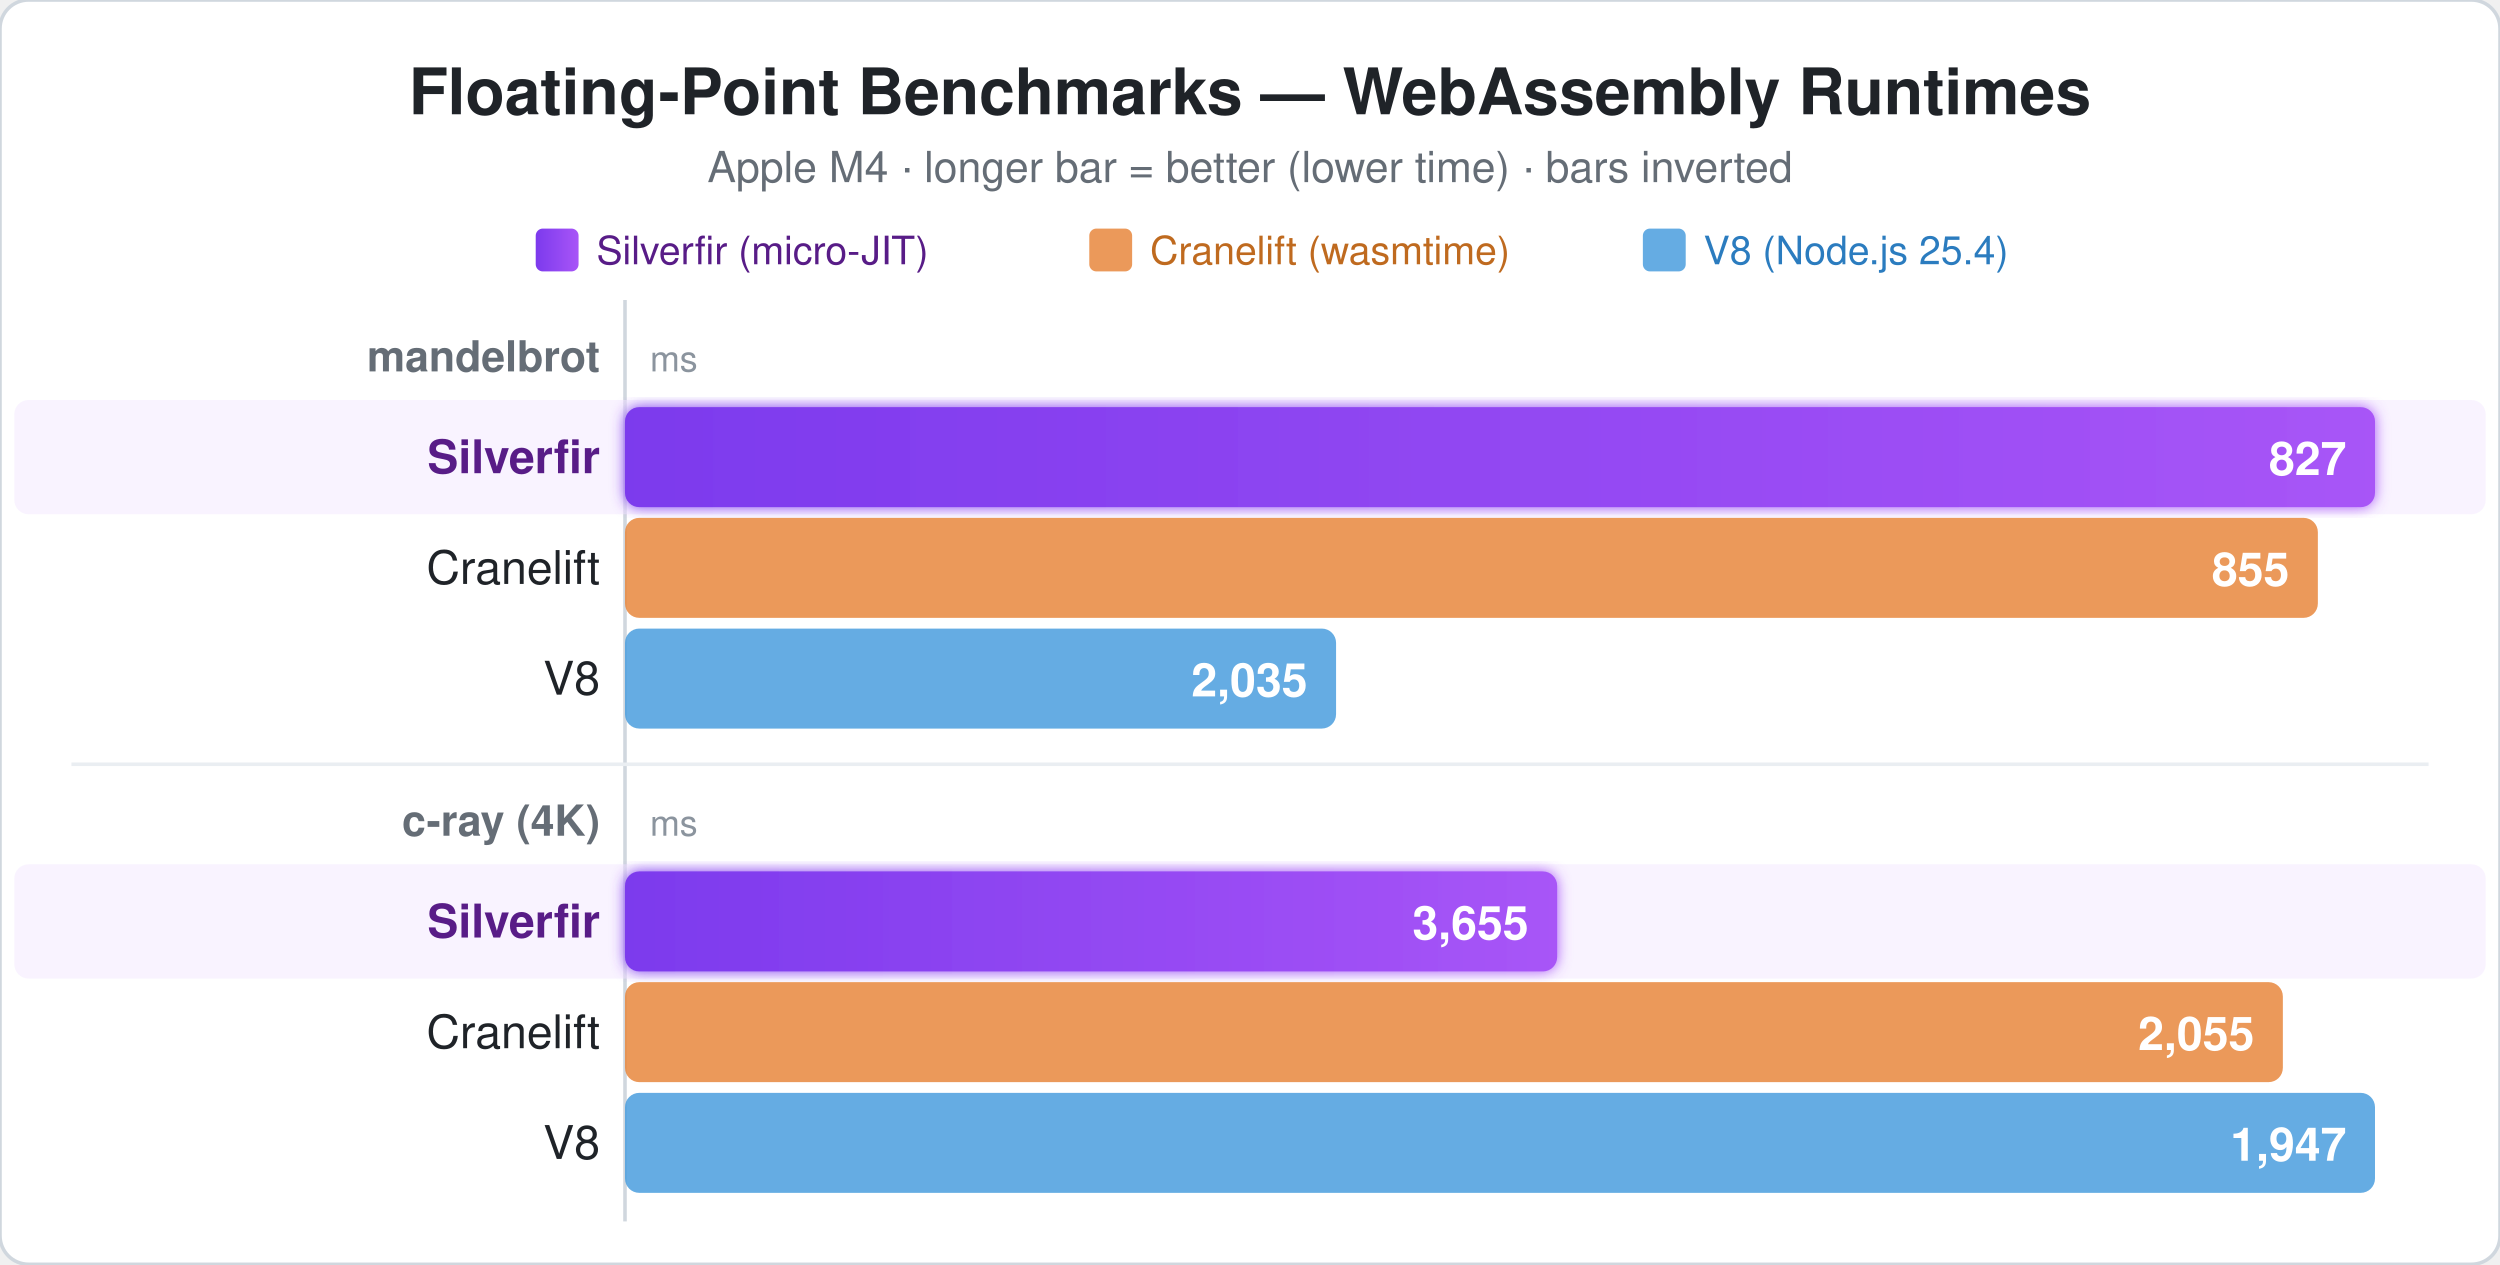
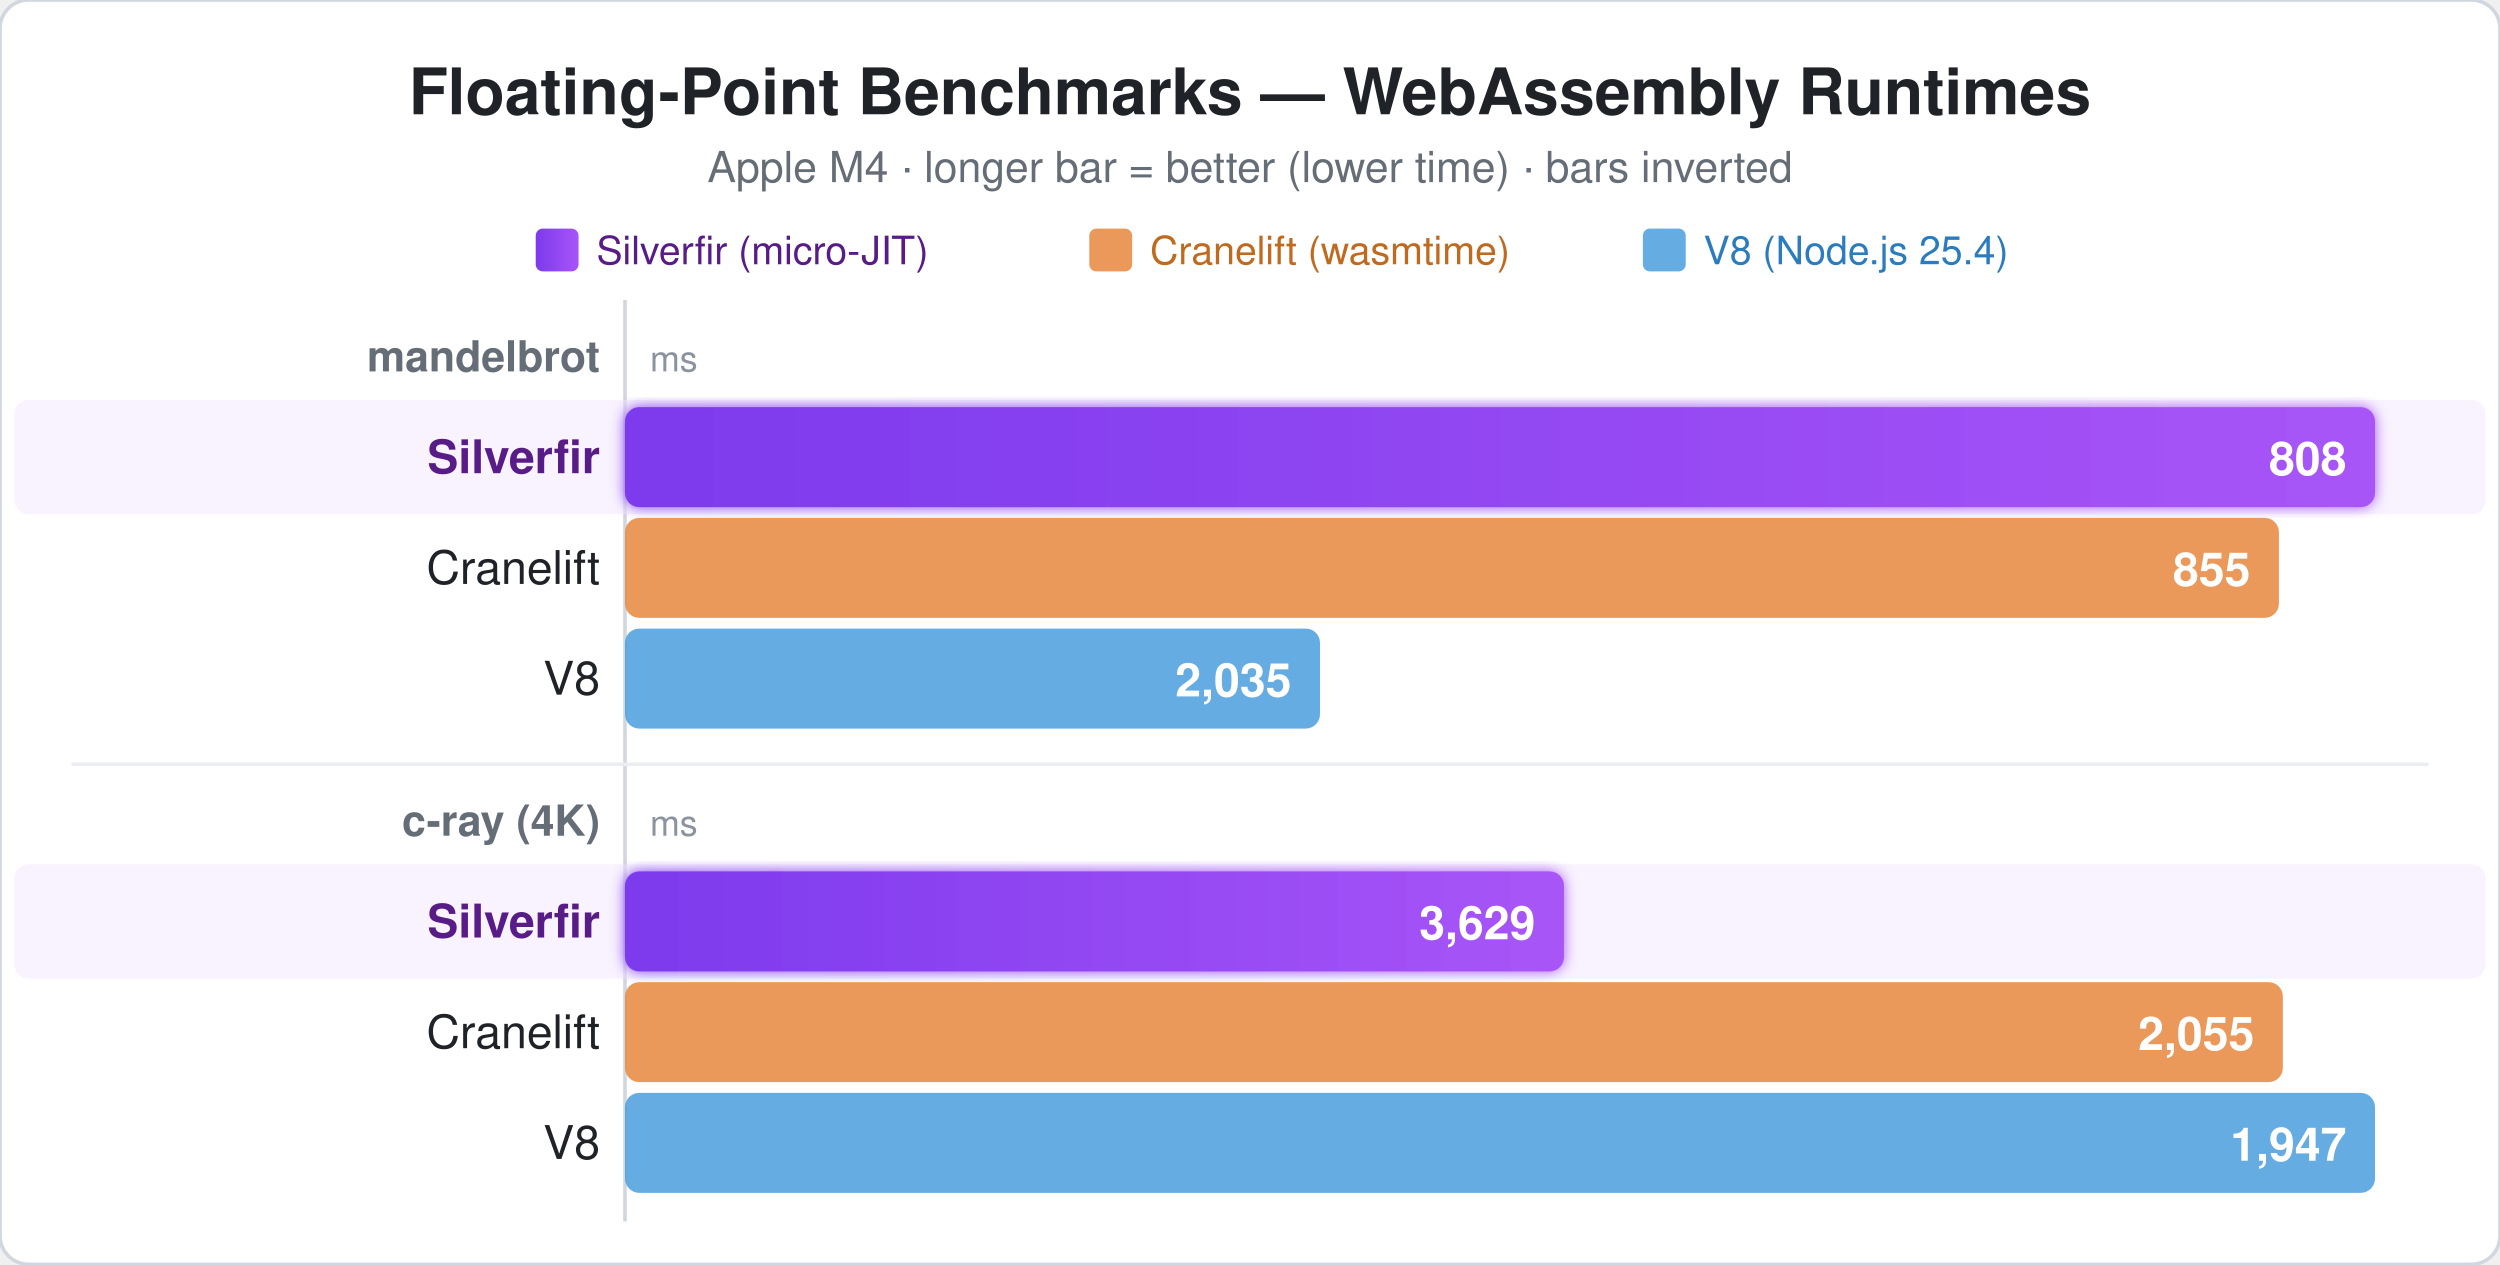
<svg xmlns="http://www.w3.org/2000/svg" role="img" viewBox="0 0 700 354" width="700" height="354">
  <defs>
    <linearGradient id="hlGrad" x1="0" y1="0" x2="1" y2="0">
      <stop offset="0%" stop-color="#7c3aed" />
      <stop offset="100%" stop-color="#a855f7" />
    </linearGradient>
    <filter id="glow">
      <feGaussianBlur stdDeviation="2" result="blur" />
      <feMerge>
        <feMergeNode in="blur" />
        <feMergeNode in="SourceGraphic" />
      </feMerge>
    </filter>
  </defs>
  <rect width="700" height="354" rx="8" ry="8" fill="#ffffff" stroke="#d0d7de" stroke-width="1" />
  <text x="350.0" y="32" text-anchor="middle" fill="#1f2328" font-family="Segoe UI,Helvetica,Arial,sans-serif" font-size="18" font-weight="600">Floating-Point Benchmarks — WebAssembly Runtimes</text>
  <text x="350.0" y="51" text-anchor="middle" fill="#656d76" font-family="Segoe UI,Helvetica,Arial,sans-serif" font-size="12">Apple M4  ·  longer bar = better (lower time)  ·  bars inverted</text>
  <rect x="150.0" y="64" width="12" height="12" rx="2" fill="url(#hlGrad)" />
  <text x="167.0" y="74" fill="#581c87" font-family="Segoe UI,Helvetica,Arial,sans-serif" font-size="11">Silverfir (micro-JIT)</text>
  <rect x="305.0" y="64" width="12" height="12" rx="2" fill="#e8873d" opacity="0.85" />
  <text x="322.0" y="74" fill="#bf6a1f" font-family="Segoe UI,Helvetica,Arial,sans-serif" font-size="11">Cranelift (wasmtime)</text>
  <rect x="460.0" y="64" width="12" height="12" rx="2" fill="#4a9ede" opacity="0.85" />
  <text x="477.0" y="74" fill="#2b7cbf" font-family="Segoe UI,Helvetica,Arial,sans-serif" font-size="11">V8 (Node.js 25.4)</text>
  <line x1="175" y1="84" x2="175" y2="342" stroke="#d0d7de" stroke-width="1" />
  <text x="168" y="104.0" text-anchor="end" fill="#656d76" font-family="Segoe UI,Helvetica,Arial,sans-serif" font-size="12" font-weight="600">mandelbrot</text>
  <text x="182" y="104.0" fill="#8b949e" font-family="Segoe UI,Helvetica,Arial,sans-serif" font-size="10">ms</text>
  <rect x="4" y="112" width="692" height="32" rx="4" fill="#f3e8ff" opacity="0.5" />
  <text x="168" y="132.5" text-anchor="end" fill="#581c87" font-family="Segoe UI,Helvetica,Arial,sans-serif" font-size="13" font-weight="700">Silverfir</text>
  <rect x="175" y="114" width="490.0" height="28" rx="4" fill="url(#hlGrad)" filter="url(#glow)">
    <animate attributeName="width" from="0" to="490.0" dur="0.35s" fill="freeze" />
  </rect>
-   <text x="657.0" y="133.0" text-anchor="end" fill="#ffffff" font-family="Segoe UI,Helvetica,Arial,sans-serif" font-size="13" font-weight="700">827</text>
+   <text x="657.0" y="133.0" text-anchor="end" fill="#ffffff" font-family="Segoe UI,Helvetica,Arial,sans-serif" font-size="13" font-weight="700">808</text>
  <text x="168" y="163.5" text-anchor="end" fill="#1f2328" font-family="Segoe UI,Helvetica,Arial,sans-serif" font-size="13" font-weight="400">Cranelift</text>
-   <rect x="175" y="145" width="474.0" height="28" rx="4" fill="#e8873d" opacity="0.85">
-     <animate attributeName="width" from="0" to="474.0" dur="0.39s" fill="freeze" />
+   <rect x="175" y="145" width="463.1" height="28" rx="4" fill="#e8873d" opacity="0.85">
+     <animate attributeName="width" from="0" to="463.1" dur="0.39s" fill="freeze" />
  </rect>
-   <text x="641.0" y="164.0" text-anchor="end" fill="#ffffff" font-family="Segoe UI,Helvetica,Arial,sans-serif" font-size="13" font-weight="700">855</text>
+   <text x="630.1" y="164.0" text-anchor="end" fill="#ffffff" font-family="Segoe UI,Helvetica,Arial,sans-serif" font-size="13" font-weight="700">855</text>
  <text x="168" y="194.5" text-anchor="end" fill="#1f2328" font-family="Segoe UI,Helvetica,Arial,sans-serif" font-size="13" font-weight="400">V8</text>
-   <rect x="175" y="176" width="199.1" height="28" rx="4" fill="#4a9ede" opacity="0.85">
-     <animate attributeName="width" from="0" to="199.1" dur="0.43s" fill="freeze" />
+   <rect x="175" y="176" width="194.6" height="28" rx="4" fill="#4a9ede" opacity="0.85">
+     <animate attributeName="width" from="0" to="194.6" dur="0.43s" fill="freeze" />
  </rect>
-   <text x="366.1" y="195.0" text-anchor="end" fill="#ffffff" font-family="Segoe UI,Helvetica,Arial,sans-serif" font-size="13" font-weight="700">2,035</text>
+   <text x="361.6" y="195.0" text-anchor="end" fill="#ffffff" font-family="Segoe UI,Helvetica,Arial,sans-serif" font-size="13" font-weight="700">2,035</text>
  <line x1="20" y1="214" x2="680" y2="214" stroke="#eaeef2" stroke-width="1" />
  <text x="168" y="234.0" text-anchor="end" fill="#656d76" font-family="Segoe UI,Helvetica,Arial,sans-serif" font-size="12" font-weight="600">c-ray (4K)</text>
  <text x="182" y="234.0" fill="#8b949e" font-family="Segoe UI,Helvetica,Arial,sans-serif" font-size="10">ms</text>
  <rect x="4" y="242" width="692" height="32" rx="4" fill="#f3e8ff" opacity="0.5" />
  <text x="168" y="262.5" text-anchor="end" fill="#581c87" font-family="Segoe UI,Helvetica,Arial,sans-serif" font-size="13" font-weight="700">Silverfir</text>
-   <rect x="175" y="244" width="261.0" height="28" rx="4" fill="url(#hlGrad)" filter="url(#glow)">
-     <animate attributeName="width" from="0" to="261.0" dur="0.39s" fill="freeze" />
+   <rect x="175" y="244" width="262.9" height="28" rx="4" fill="url(#hlGrad)" filter="url(#glow)">
+     <animate attributeName="width" from="0" to="262.9" dur="0.39s" fill="freeze" />
  </rect>
-   <text x="428.0" y="263.0" text-anchor="end" fill="#ffffff" font-family="Segoe UI,Helvetica,Arial,sans-serif" font-size="13" font-weight="700">3,655</text>
+   <text x="429.9" y="263.0" text-anchor="end" fill="#ffffff" font-family="Segoe UI,Helvetica,Arial,sans-serif" font-size="13" font-weight="700">3,629</text>
  <text x="168" y="293.5" text-anchor="end" fill="#1f2328" font-family="Segoe UI,Helvetica,Arial,sans-serif" font-size="13" font-weight="400">Cranelift</text>
  <rect x="175" y="275" width="464.2" height="28" rx="4" fill="#e8873d" opacity="0.85">
    <animate attributeName="width" from="0" to="464.2" dur="0.43s" fill="freeze" />
  </rect>
  <text x="631.2" y="294.0" text-anchor="end" fill="#ffffff" font-family="Segoe UI,Helvetica,Arial,sans-serif" font-size="13" font-weight="700">2,055</text>
  <text x="168" y="324.5" text-anchor="end" fill="#1f2328" font-family="Segoe UI,Helvetica,Arial,sans-serif" font-size="13" font-weight="400">V8</text>
  <rect x="175" y="306" width="490.0" height="28" rx="4" fill="#4a9ede" opacity="0.85">
    <animate attributeName="width" from="0" to="490.0" dur="0.47s" fill="freeze" />
  </rect>
  <text x="657.0" y="325.0" text-anchor="end" fill="#ffffff" font-family="Segoe UI,Helvetica,Arial,sans-serif" font-size="13" font-weight="700">1,947</text>
</svg>
